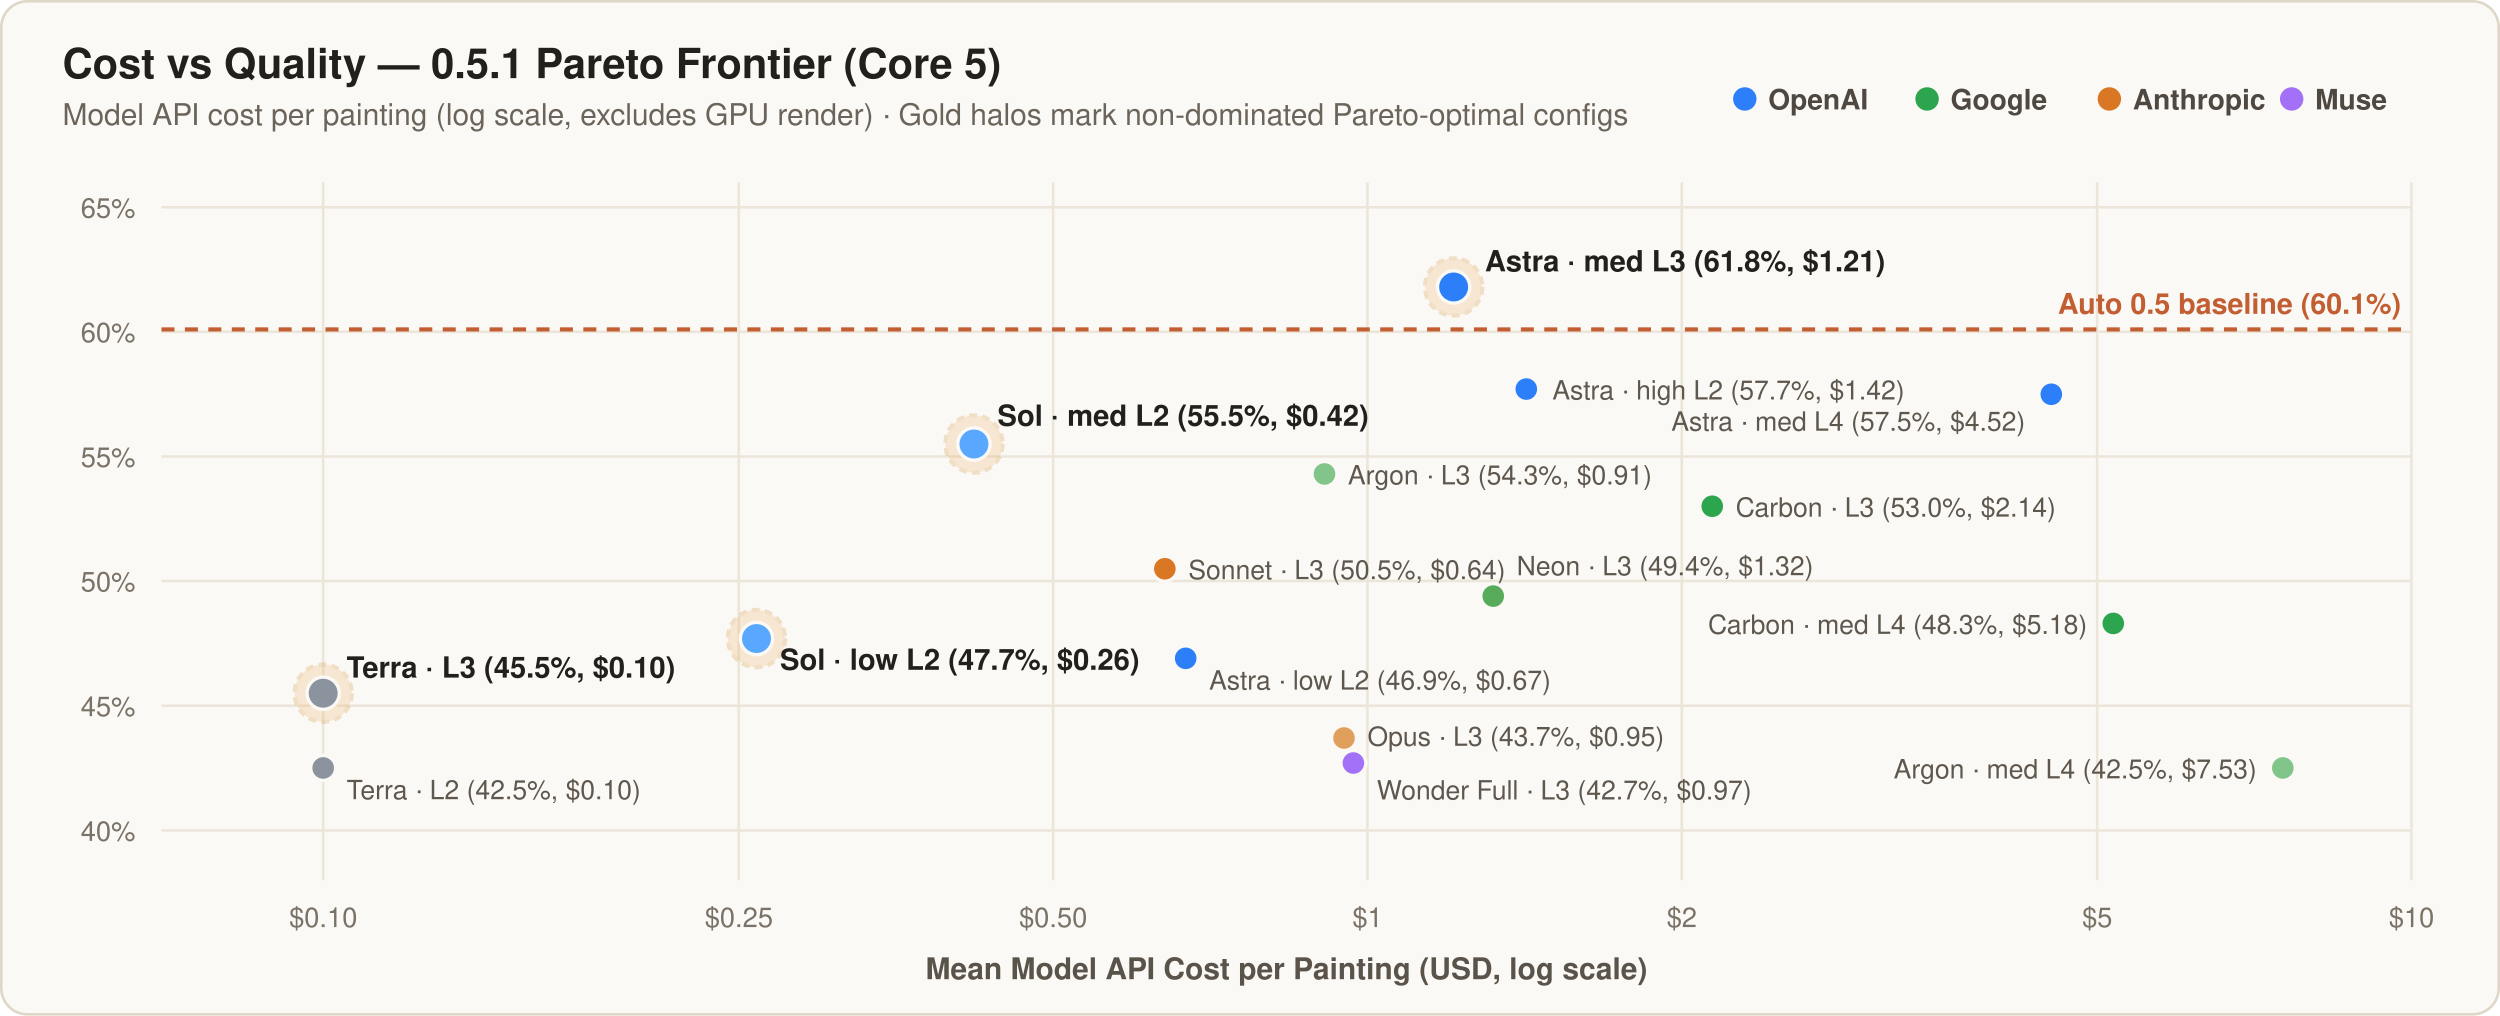
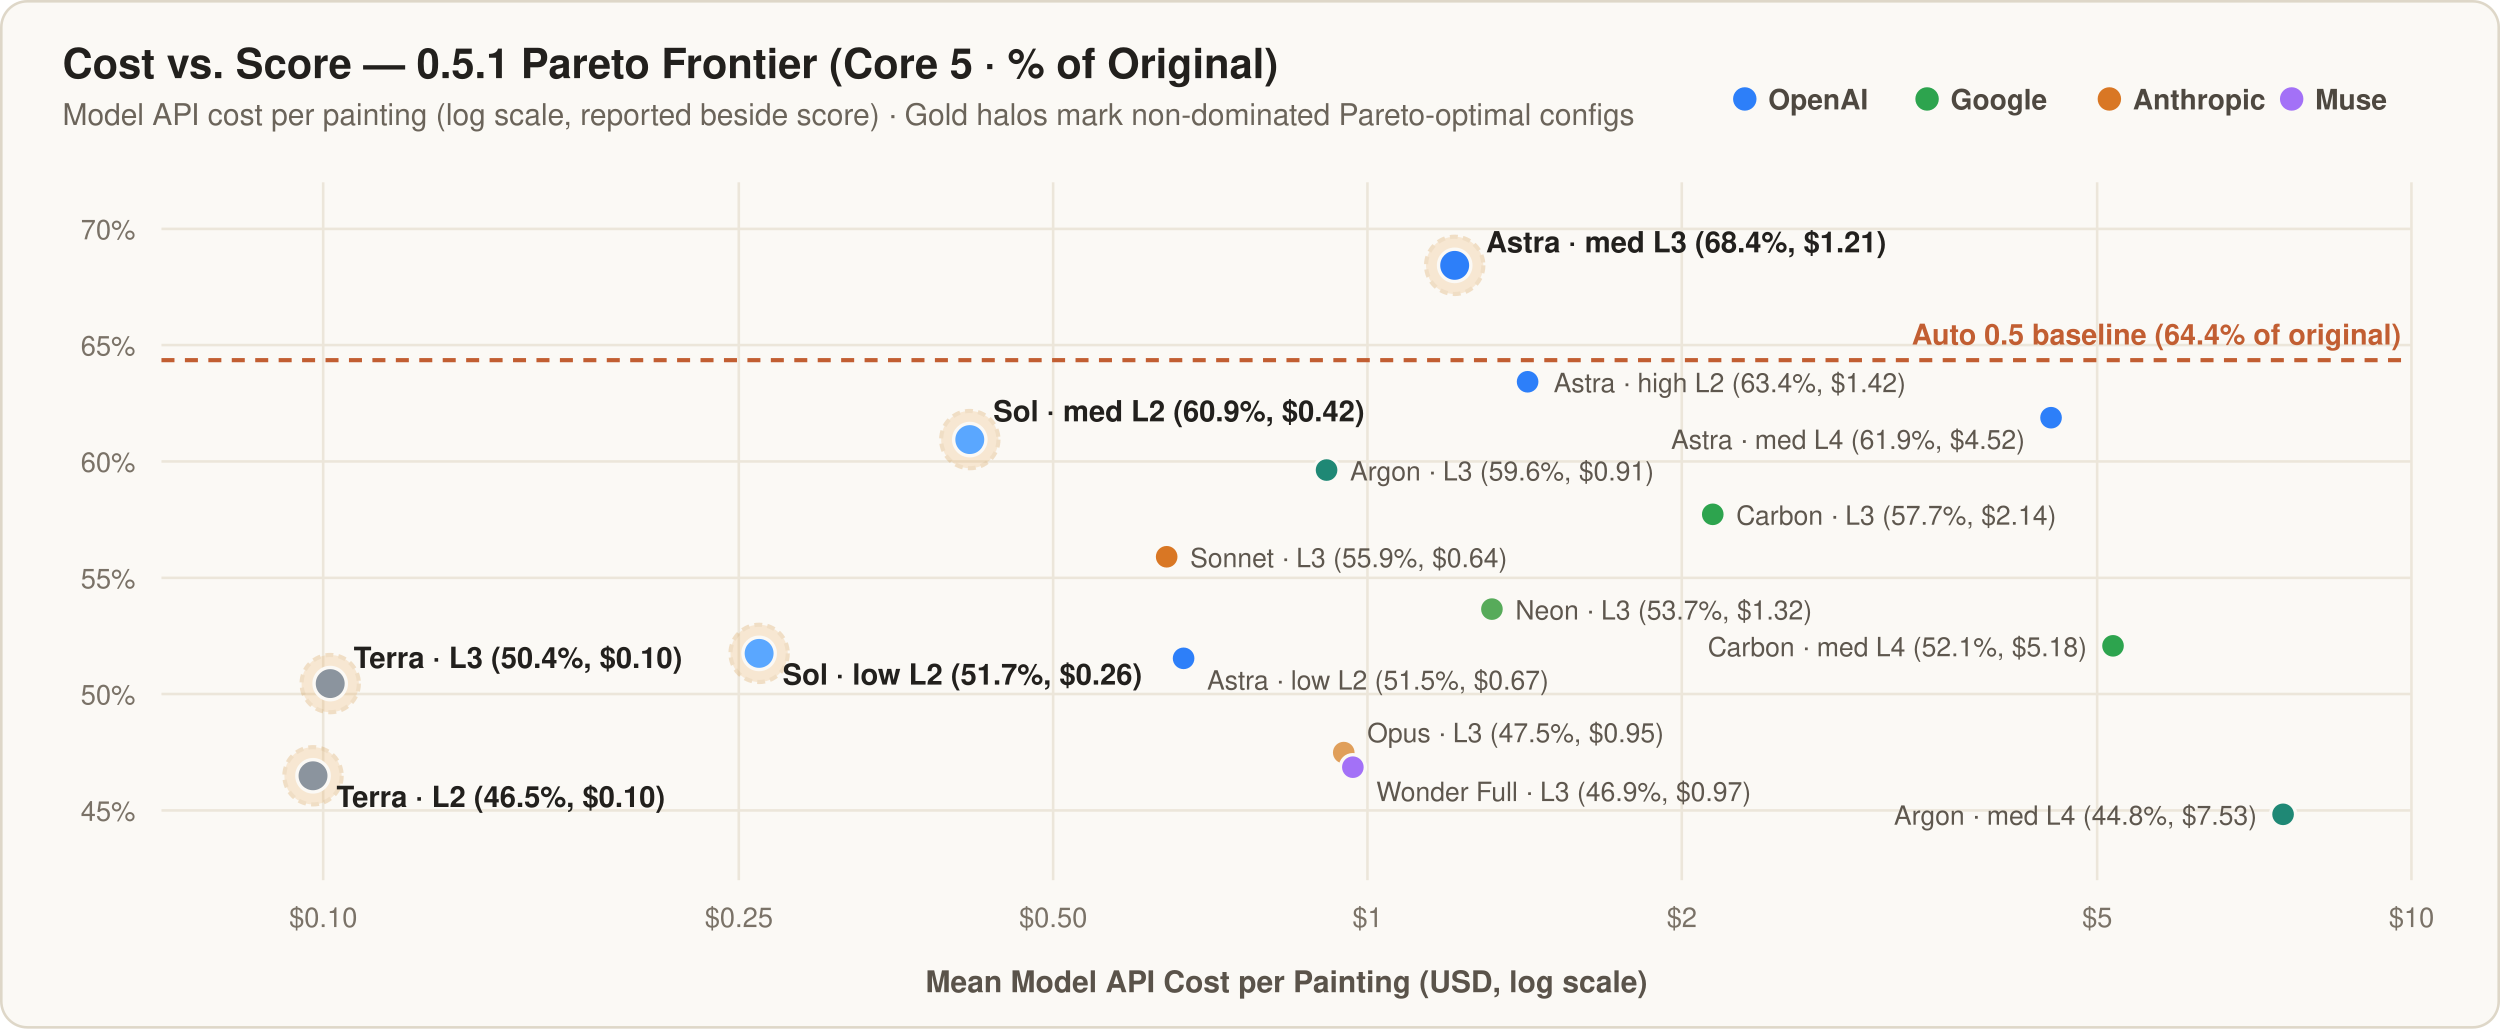
- <svg xmlns="http://www.w3.org/2000/svg" viewBox="0 0 960 390" width="960" height="390" font-family="-apple-system,BlinkMacSystemFont,'Segoe UI',Helvetica,Arial,sans-serif">
-   <rect x="0.5" y="0.5" width="959" height="389" rx="10" fill="#fbf9f5" stroke="#ded7c8" />
-   <text x="24" y="30" font-size="16" font-weight="700" fill="#22201d">Cost vs Quality — 0.5.1 Pareto Frontier (Core 5)</text>
-   <text x="24" y="48" font-size="11.5" fill="#6b645a">Model API cost per painting (log scale, excludes GPU render) · Gold halos mark non-dominated Pareto-optimal configs</text>
-   <line x1="62" y1="318.9" x2="926" y2="318.9" stroke="#ece6da" />
-   <text x="52" y="322.9" font-size="10.5" fill="#7a7267" text-anchor="end">40%</text>
-   <line x1="62" y1="271.0" x2="926" y2="271.0" stroke="#ece6da" />
-   <text x="52" y="275.0" font-size="10.5" fill="#7a7267" text-anchor="end">45%</text>
-   <line x1="62" y1="223.1" x2="926" y2="223.1" stroke="#ece6da" />
-   <text x="52" y="227.1" font-size="10.5" fill="#7a7267" text-anchor="end">50%</text>
-   <line x1="62" y1="175.3" x2="926" y2="175.3" stroke="#ece6da" />
-   <text x="52" y="179.3" font-size="10.5" fill="#7a7267" text-anchor="end">55%</text>
-   <line x1="62" y1="127.4" x2="926" y2="127.4" stroke="#ece6da" />
-   <text x="52" y="131.4" font-size="10.5" fill="#7a7267" text-anchor="end">60%</text>
-   <line x1="62" y1="79.6" x2="926" y2="79.6" stroke="#ece6da" />
-   <text x="52" y="83.6" font-size="10.5" fill="#7a7267" text-anchor="end">65%</text>
-   <line x1="124.1" y1="70" x2="124.1" y2="338" stroke="#ece6da" />
-   <text x="124.1" y="356" font-size="10.5" fill="#7a7267" text-anchor="middle">$0.10</text>
-   <line x1="283.7" y1="70" x2="283.7" y2="338" stroke="#ece6da" />
-   <text x="283.7" y="356" font-size="10.5" fill="#7a7267" text-anchor="middle">$0.25</text>
-   <line x1="404.4" y1="70" x2="404.4" y2="338" stroke="#ece6da" />
-   <text x="404.4" y="356" font-size="10.5" fill="#7a7267" text-anchor="middle">$0.50</text>
-   <line x1="525.1" y1="70" x2="525.1" y2="338" stroke="#ece6da" />
-   <text x="525.1" y="356" font-size="10.5" fill="#7a7267" text-anchor="middle">$1</text>
-   <line x1="645.8" y1="70" x2="645.8" y2="338" stroke="#ece6da" />
-   <text x="645.8" y="356" font-size="10.5" fill="#7a7267" text-anchor="middle">$2</text>
-   <line x1="805.3" y1="70" x2="805.3" y2="338" stroke="#ece6da" />
-   <text x="805.3" y="356" font-size="10.5" fill="#7a7267" text-anchor="middle">$5</text>
-   <line x1="926.0" y1="70" x2="926.0" y2="338" stroke="#ece6da" />
-   <text x="926.0" y="356" font-size="10.5" fill="#7a7267" text-anchor="middle">$10</text>
-   <text x="494" y="376" font-size="11.5" font-weight="600" fill="#5a534a" text-anchor="middle">Mean Model API Cost per Painting (USD, log scale)</text>
-   <line x1="62" y1="126.5" x2="926" y2="126.5" stroke="#c25e32" stroke-width="1.6" stroke-dasharray="5,4" />
-   <text x="922" y="120.5" font-size="11" font-weight="700" fill="#c25e32" text-anchor="end">Auto 0.5 baseline (60.1%)</text>
-   <circle cx="124.1" cy="266.2" r="11" fill="#e8a855" opacity="0.22" stroke="#c9801d" stroke-width="1.6" stroke-dasharray="3,2" />
-   <circle cx="124.1" cy="266.2" r="6.2" fill="#8b949e" stroke="#fbf9f5" stroke-width="1.3" />
-   <text x="133.1" y="260.2" font-size="11.2" font-weight="700" fill="#22201d" text-anchor="start">Terra · L3 (45.5%, $0.10)</text>
-   <circle cx="124.1" cy="294.9" r="4.8" fill="#8b949e" stroke="#fbf9f5" stroke-width="1.3" />
-   <text x="133.1" y="306.9" font-size="10.2" font-weight="500" fill="#5e574e" text-anchor="start">Terra · L2 (42.5%, $0.10)</text>
-   <circle cx="290.5" cy="245.2" r="11" fill="#e8a855" opacity="0.22" stroke="#c9801d" stroke-width="1.6" stroke-dasharray="3,2" />
-   <circle cx="290.5" cy="245.2" r="6.2" fill="#5aa7ff" stroke="#fbf9f5" stroke-width="1.3" />
-   <text x="299.5" y="257.2" font-size="11.2" font-weight="700" fill="#22201d" text-anchor="start">Sol · low L2 (47.7%, $0.26)</text>
-   <circle cx="374.0" cy="170.5" r="11" fill="#e8a855" opacity="0.22" stroke="#c9801d" stroke-width="1.6" stroke-dasharray="3,2" />
-   <circle cx="374.0" cy="170.5" r="6.2" fill="#5aa7ff" stroke="#fbf9f5" stroke-width="1.3" />
-   <text x="383.0" y="163.5" font-size="11.2" font-weight="700" fill="#22201d" text-anchor="start">Sol · med L2 (55.5%, $0.42)</text>
-   <circle cx="447.3" cy="218.4" r="4.8" fill="#d97724" stroke="#fbf9f5" stroke-width="1.3" />
-   <text x="456.3" y="222.4" font-size="10.2" font-weight="500" fill="#5e574e" text-anchor="start">Sonnet · L3 (50.5%, $0.64)</text>
-   <circle cx="455.3" cy="252.8" r="4.8" fill="#2d7ff9" stroke="#fbf9f5" stroke-width="1.3" />
-   <text x="464.3" y="264.8" font-size="10.2" font-weight="500" fill="#5e574e" text-anchor="start">Astra · low L2 (46.9%, $0.67)</text>
-   <circle cx="508.6" cy="182.0" r="4.8" fill="#82c58a" stroke="#fbf9f5" stroke-width="1.3" />
-   <text x="517.6" y="186.0" font-size="10.2" font-weight="500" fill="#5e574e" text-anchor="start">Argon · L3 (54.3%, $0.91)</text>
-   <circle cx="516.1" cy="283.4" r="4.8" fill="#e09f5a" stroke="#fbf9f5" stroke-width="1.3" />
-   <text x="525.1" y="286.4" font-size="10.2" font-weight="500" fill="#5e574e" text-anchor="start">Opus · L3 (43.7%, $0.95)</text>
-   <circle cx="519.7" cy="293.0" r="4.8" fill="#a371f7" stroke="#fbf9f5" stroke-width="1.3" />
-   <text x="528.7" y="307.0" font-size="10.2" font-weight="500" fill="#5e574e" text-anchor="start">Wonder Full · L3 (42.7%, $0.97)</text>
-   <circle cx="558.2" cy="110.2" r="11" fill="#e8a855" opacity="0.22" stroke="#c9801d" stroke-width="1.6" stroke-dasharray="3,2" />
-   <circle cx="558.2" cy="110.2" r="6.2" fill="#2d7ff9" stroke="#fbf9f5" stroke-width="1.3" />
-   <text x="570.2" y="104.2" font-size="11.2" font-weight="700" fill="#22201d" text-anchor="start">Astra · med L3 (61.8%, $1.21)</text>
-   <circle cx="573.4" cy="228.9" r="4.8" fill="#57ab5a" stroke="#fbf9f5" stroke-width="1.3" />
-   <text x="582.4" y="220.9" font-size="10.2" font-weight="500" fill="#5e574e" text-anchor="start">Neon · L3 (49.4%, $1.32)</text>
-   <circle cx="586.1" cy="149.4" r="4.8" fill="#2d7ff9" stroke="#fbf9f5" stroke-width="1.3" />
-   <text x="596.1" y="153.4" font-size="10.2" font-weight="500" fill="#5e574e" text-anchor="start">Astra · high L2 (57.7%, $1.42)</text>
-   <circle cx="657.5" cy="194.4" r="4.8" fill="#2da44e" stroke="#fbf9f5" stroke-width="1.3" />
-   <text x="666.5" y="198.4" font-size="10.2" font-weight="500" fill="#5e574e" text-anchor="start">Carbon · L3 (53.0%, $2.14)</text>
-   <circle cx="787.7" cy="151.4" r="4.8" fill="#2d7ff9" stroke="#fbf9f5" stroke-width="1.3" />
-   <text x="777.7" y="165.4" font-size="10.2" font-weight="500" fill="#5e574e" text-anchor="end">Astra · med L4 (57.5%, $4.52)</text>
-   <circle cx="811.5" cy="239.4" r="4.8" fill="#2da44e" stroke="#fbf9f5" stroke-width="1.3" />
-   <text x="801.5" y="243.4" font-size="10.2" font-weight="500" fill="#5e574e" text-anchor="end">Carbon · med L4 (48.3%, $5.18)</text>
-   <circle cx="876.6" cy="294.9" r="4.8" fill="#82c58a" stroke="#fbf9f5" stroke-width="1.3" />
-   <text x="866.6" y="298.9" font-size="10.2" font-weight="500" fill="#5e574e" text-anchor="end">Argon · med L4 (42.5%, $7.53)</text>
+ <svg xmlns="http://www.w3.org/2000/svg" viewBox="0 0 960 395" width="960" height="395" font-family="-apple-system,BlinkMacSystemFont,'Segoe UI',Helvetica,Arial,sans-serif">
+   <rect x="0.5" y="0.5" width="959" height="394" rx="10" fill="#fbf9f5" stroke="#ded7c8" />
+   <text x="24" y="30" font-size="16" font-weight="700" fill="#22201d">Cost vs. Score — 0.5.1 Pareto Frontier (Core 5 · % of Original)</text>
+   <text x="24" y="48" font-size="11.5" fill="#6b645a">Model API cost per painting (log scale, reported beside score) · Gold halos mark non-dominated Pareto-optimal configs</text>
+   <line x1="62.0" y1="311.2" x2="926.0" y2="311.2" stroke="#ece6da" />
+   <text x="52.0" y="315.2" font-size="10.5" fill="#7a7267" text-anchor="end">45%</text>
+   <line x1="62.0" y1="266.5" x2="926.0" y2="266.5" stroke="#ece6da" />
+   <text x="52.0" y="270.5" font-size="10.5" fill="#7a7267" text-anchor="end">50%</text>
+   <line x1="62.0" y1="221.9" x2="926.0" y2="221.9" stroke="#ece6da" />
+   <text x="52.0" y="225.9" font-size="10.5" fill="#7a7267" text-anchor="end">55%</text>
+   <line x1="62.0" y1="177.2" x2="926.0" y2="177.2" stroke="#ece6da" />
+   <text x="52.0" y="181.2" font-size="10.5" fill="#7a7267" text-anchor="end">60%</text>
+   <line x1="62.0" y1="132.5" x2="926.0" y2="132.5" stroke="#ece6da" />
+   <text x="52.0" y="136.5" font-size="10.5" fill="#7a7267" text-anchor="end">65%</text>
+   <line x1="62.0" y1="87.9" x2="926.0" y2="87.9" stroke="#ece6da" />
+   <text x="52.0" y="91.9" font-size="10.5" fill="#7a7267" text-anchor="end">70%</text>
+   <line x1="124.1" y1="70.0" x2="124.1" y2="338.0" stroke="#ece6da" />
+   <text x="124.1" y="356.0" font-size="10.5" fill="#7a7267" text-anchor="middle">$0.10</text>
+   <line x1="283.7" y1="70.0" x2="283.7" y2="338.0" stroke="#ece6da" />
+   <text x="283.7" y="356.0" font-size="10.5" fill="#7a7267" text-anchor="middle">$0.25</text>
+   <line x1="404.4" y1="70.0" x2="404.4" y2="338.0" stroke="#ece6da" />
+   <text x="404.4" y="356.0" font-size="10.5" fill="#7a7267" text-anchor="middle">$0.50</text>
+   <line x1="525.1" y1="70.0" x2="525.1" y2="338.0" stroke="#ece6da" />
+   <text x="525.1" y="356.0" font-size="10.5" fill="#7a7267" text-anchor="middle">$1</text>
+   <line x1="645.8" y1="70.0" x2="645.8" y2="338.0" stroke="#ece6da" />
+   <text x="645.8" y="356.0" font-size="10.5" fill="#7a7267" text-anchor="middle">$2</text>
+   <line x1="805.3" y1="70.0" x2="805.3" y2="338.0" stroke="#ece6da" />
+   <text x="805.3" y="356.0" font-size="10.5" fill="#7a7267" text-anchor="middle">$5</text>
+   <line x1="926.0" y1="70.0" x2="926.0" y2="338.0" stroke="#ece6da" />
+   <text x="926.0" y="356.0" font-size="10.5" fill="#7a7267" text-anchor="middle">$10</text>
+   <text x="494" y="381" font-size="11.5" font-weight="600" fill="#5a534a" text-anchor="middle">Mean Model API Cost per Painting (USD, log scale)</text>
+   <line x1="62.0" y1="138.3" x2="926.0" y2="138.3" stroke="#c25e32" stroke-width="1.6" stroke-dasharray="5,4" />
+   <text x="922.0" y="132.3" font-size="11" font-weight="700" fill="#c25e32" text-anchor="end">Auto 0.5 baseline (64.4% of original)</text>
+   <circle cx="120.2" cy="297.9" r="11" fill="#e8a855" opacity="0.22" stroke="#c9801d" stroke-width="1.6" stroke-dasharray="3,2" />
+   <circle cx="120.2" cy="297.9" r="6.2" fill="#8b949e" stroke="#fbf9f5" stroke-width="1.3" />
+   <text x="129.2" y="309.9" font-size="11.2" font-weight="700" fill="#22201d" text-anchor="start">Terra · L2 (46.5%, $0.10)</text>
+   <circle cx="126.8" cy="262.5" r="11" fill="#e8a855" opacity="0.22" stroke="#c9801d" stroke-width="1.6" stroke-dasharray="3,2" />
+   <circle cx="126.8" cy="262.5" r="6.2" fill="#8b949e" stroke="#fbf9f5" stroke-width="1.3" />
+   <text x="135.8" y="256.5" font-size="11.2" font-weight="700" fill="#22201d" text-anchor="start">Terra · L3 (50.4%, $0.10)</text>
+   <circle cx="291.5" cy="250.9" r="11" fill="#e8a855" opacity="0.22" stroke="#c9801d" stroke-width="1.6" stroke-dasharray="3,2" />
+   <circle cx="291.5" cy="250.9" r="6.2" fill="#5aa7ff" stroke="#fbf9f5" stroke-width="1.3" />
+   <text x="300.5" y="262.9" font-size="11.2" font-weight="700" fill="#22201d" text-anchor="start">Sol · low L2 (51.7%, $0.26)</text>
+   <circle cx="372.4" cy="168.8" r="11" fill="#e8a855" opacity="0.22" stroke="#c9801d" stroke-width="1.6" stroke-dasharray="3,2" />
+   <circle cx="372.4" cy="168.8" r="6.2" fill="#5aa7ff" stroke="#fbf9f5" stroke-width="1.3" />
+   <text x="381.4" y="161.8" font-size="11.2" font-weight="700" fill="#22201d" text-anchor="start">Sol · med L2 (60.9%, $0.42)</text>
+   <circle cx="448.0" cy="213.8" r="4.8" fill="#d97724" stroke="#fbf9f5" stroke-width="1.3" />
+   <text x="457.0" y="217.8" font-size="10.2" font-weight="500" fill="#5e574e" text-anchor="start">Sonnet · L3 (55.9%, $0.64)</text>
+   <circle cx="454.5" cy="252.8" r="4.8" fill="#2d7ff9" stroke="#fbf9f5" stroke-width="1.3" />
+   <text x="463.5" y="264.8" font-size="10.2" font-weight="500" fill="#5e574e" text-anchor="start">Astra · low L2 (51.5%, $0.67)</text>
+   <circle cx="509.4" cy="180.5" r="4.8" fill="#1f8875" stroke="#fbf9f5" stroke-width="1.3" />
+   <text x="518.4" y="184.5" font-size="10.2" font-weight="500" fill="#5e574e" text-anchor="start">Argon · L3 (59.6%, $0.91)</text>
+   <circle cx="516.0" cy="289.0" r="4.8" fill="#e09f5a" stroke="#fbf9f5" stroke-width="1.3" />
+   <text x="525.0" y="285.0" font-size="10.2" font-weight="500" fill="#5e574e" text-anchor="start">Opus · L3 (47.5%, $0.95)</text>
+   <circle cx="519.5" cy="294.6" r="4.8" fill="#a371f7" stroke="#fbf9f5" stroke-width="1.3" />
+   <text x="528.5" y="307.6" font-size="10.2" font-weight="500" fill="#5e574e" text-anchor="start">Wonder Full · L3 (46.9%, $0.97)</text>
+   <circle cx="558.6" cy="101.9" r="11" fill="#e8a855" opacity="0.22" stroke="#c9801d" stroke-width="1.6" stroke-dasharray="3,2" />
+   <circle cx="558.6" cy="101.9" r="6.2" fill="#2d7ff9" stroke="#fbf9f5" stroke-width="1.3" />
+   <text x="570.6" y="96.9" font-size="11.2" font-weight="700" fill="#22201d" text-anchor="start">Astra · med L3 (68.4%, $1.21)</text>
+   <circle cx="572.9" cy="233.9" r="4.8" fill="#57ab5a" stroke="#fbf9f5" stroke-width="1.3" />
+   <text x="581.9" y="237.9" font-size="10.2" font-weight="500" fill="#5e574e" text-anchor="start">Neon · L3 (53.7%, $1.32)</text>
+   <circle cx="586.6" cy="146.6" r="4.8" fill="#2d7ff9" stroke="#fbf9f5" stroke-width="1.3" />
+   <text x="596.6" y="150.6" font-size="10.2" font-weight="500" fill="#5e574e" text-anchor="start">Astra · high L2 (63.4%, $1.42)</text>
+   <circle cx="657.7" cy="197.5" r="4.8" fill="#2da44e" stroke="#fbf9f5" stroke-width="1.3" />
+   <text x="666.7" y="201.5" font-size="10.2" font-weight="500" fill="#5e574e" text-anchor="start">Carbon · L3 (57.7%, $2.14)</text>
+   <circle cx="787.6" cy="160.4" r="4.8" fill="#2d7ff9" stroke="#fbf9f5" stroke-width="1.3" />
+   <text x="777.6" y="172.4" font-size="10.2" font-weight="500" fill="#5e574e" text-anchor="end">Astra · med L4 (61.9%, $4.52)</text>
+   <circle cx="811.4" cy="248.0" r="4.8" fill="#2da44e" stroke="#fbf9f5" stroke-width="1.3" />
+   <text x="801.4" y="252.0" font-size="10.2" font-weight="500" fill="#5e574e" text-anchor="end">Carbon · med L4 (52.1%, $5.18)</text>
+   <circle cx="876.7" cy="312.7" r="4.8" fill="#1f8875" stroke="#fbf9f5" stroke-width="1.3" />
+   <text x="866.7" y="316.7" font-size="10.2" font-weight="500" fill="#5e574e" text-anchor="end">Argon · med L4 (44.8%, $7.53)</text>
  <circle cx="670" cy="38" r="4.5" fill="#2d7ff9" />
  <text x="679" y="42" font-size="10.8" font-weight="600" fill="#4e4840">OpenAI</text>
  <circle cx="740" cy="38" r="4.5" fill="#2da44e" />
  <text x="749" y="42" font-size="10.8" font-weight="600" fill="#4e4840">Google</text>
  <circle cx="810" cy="38" r="4.5" fill="#d97724" />
  <text x="819" y="42" font-size="10.8" font-weight="600" fill="#4e4840">Anthropic</text>
  <circle cx="880" cy="38" r="4.5" fill="#a371f7" />
  <text x="889" y="42" font-size="10.8" font-weight="600" fill="#4e4840">Muse</text>
</svg>
